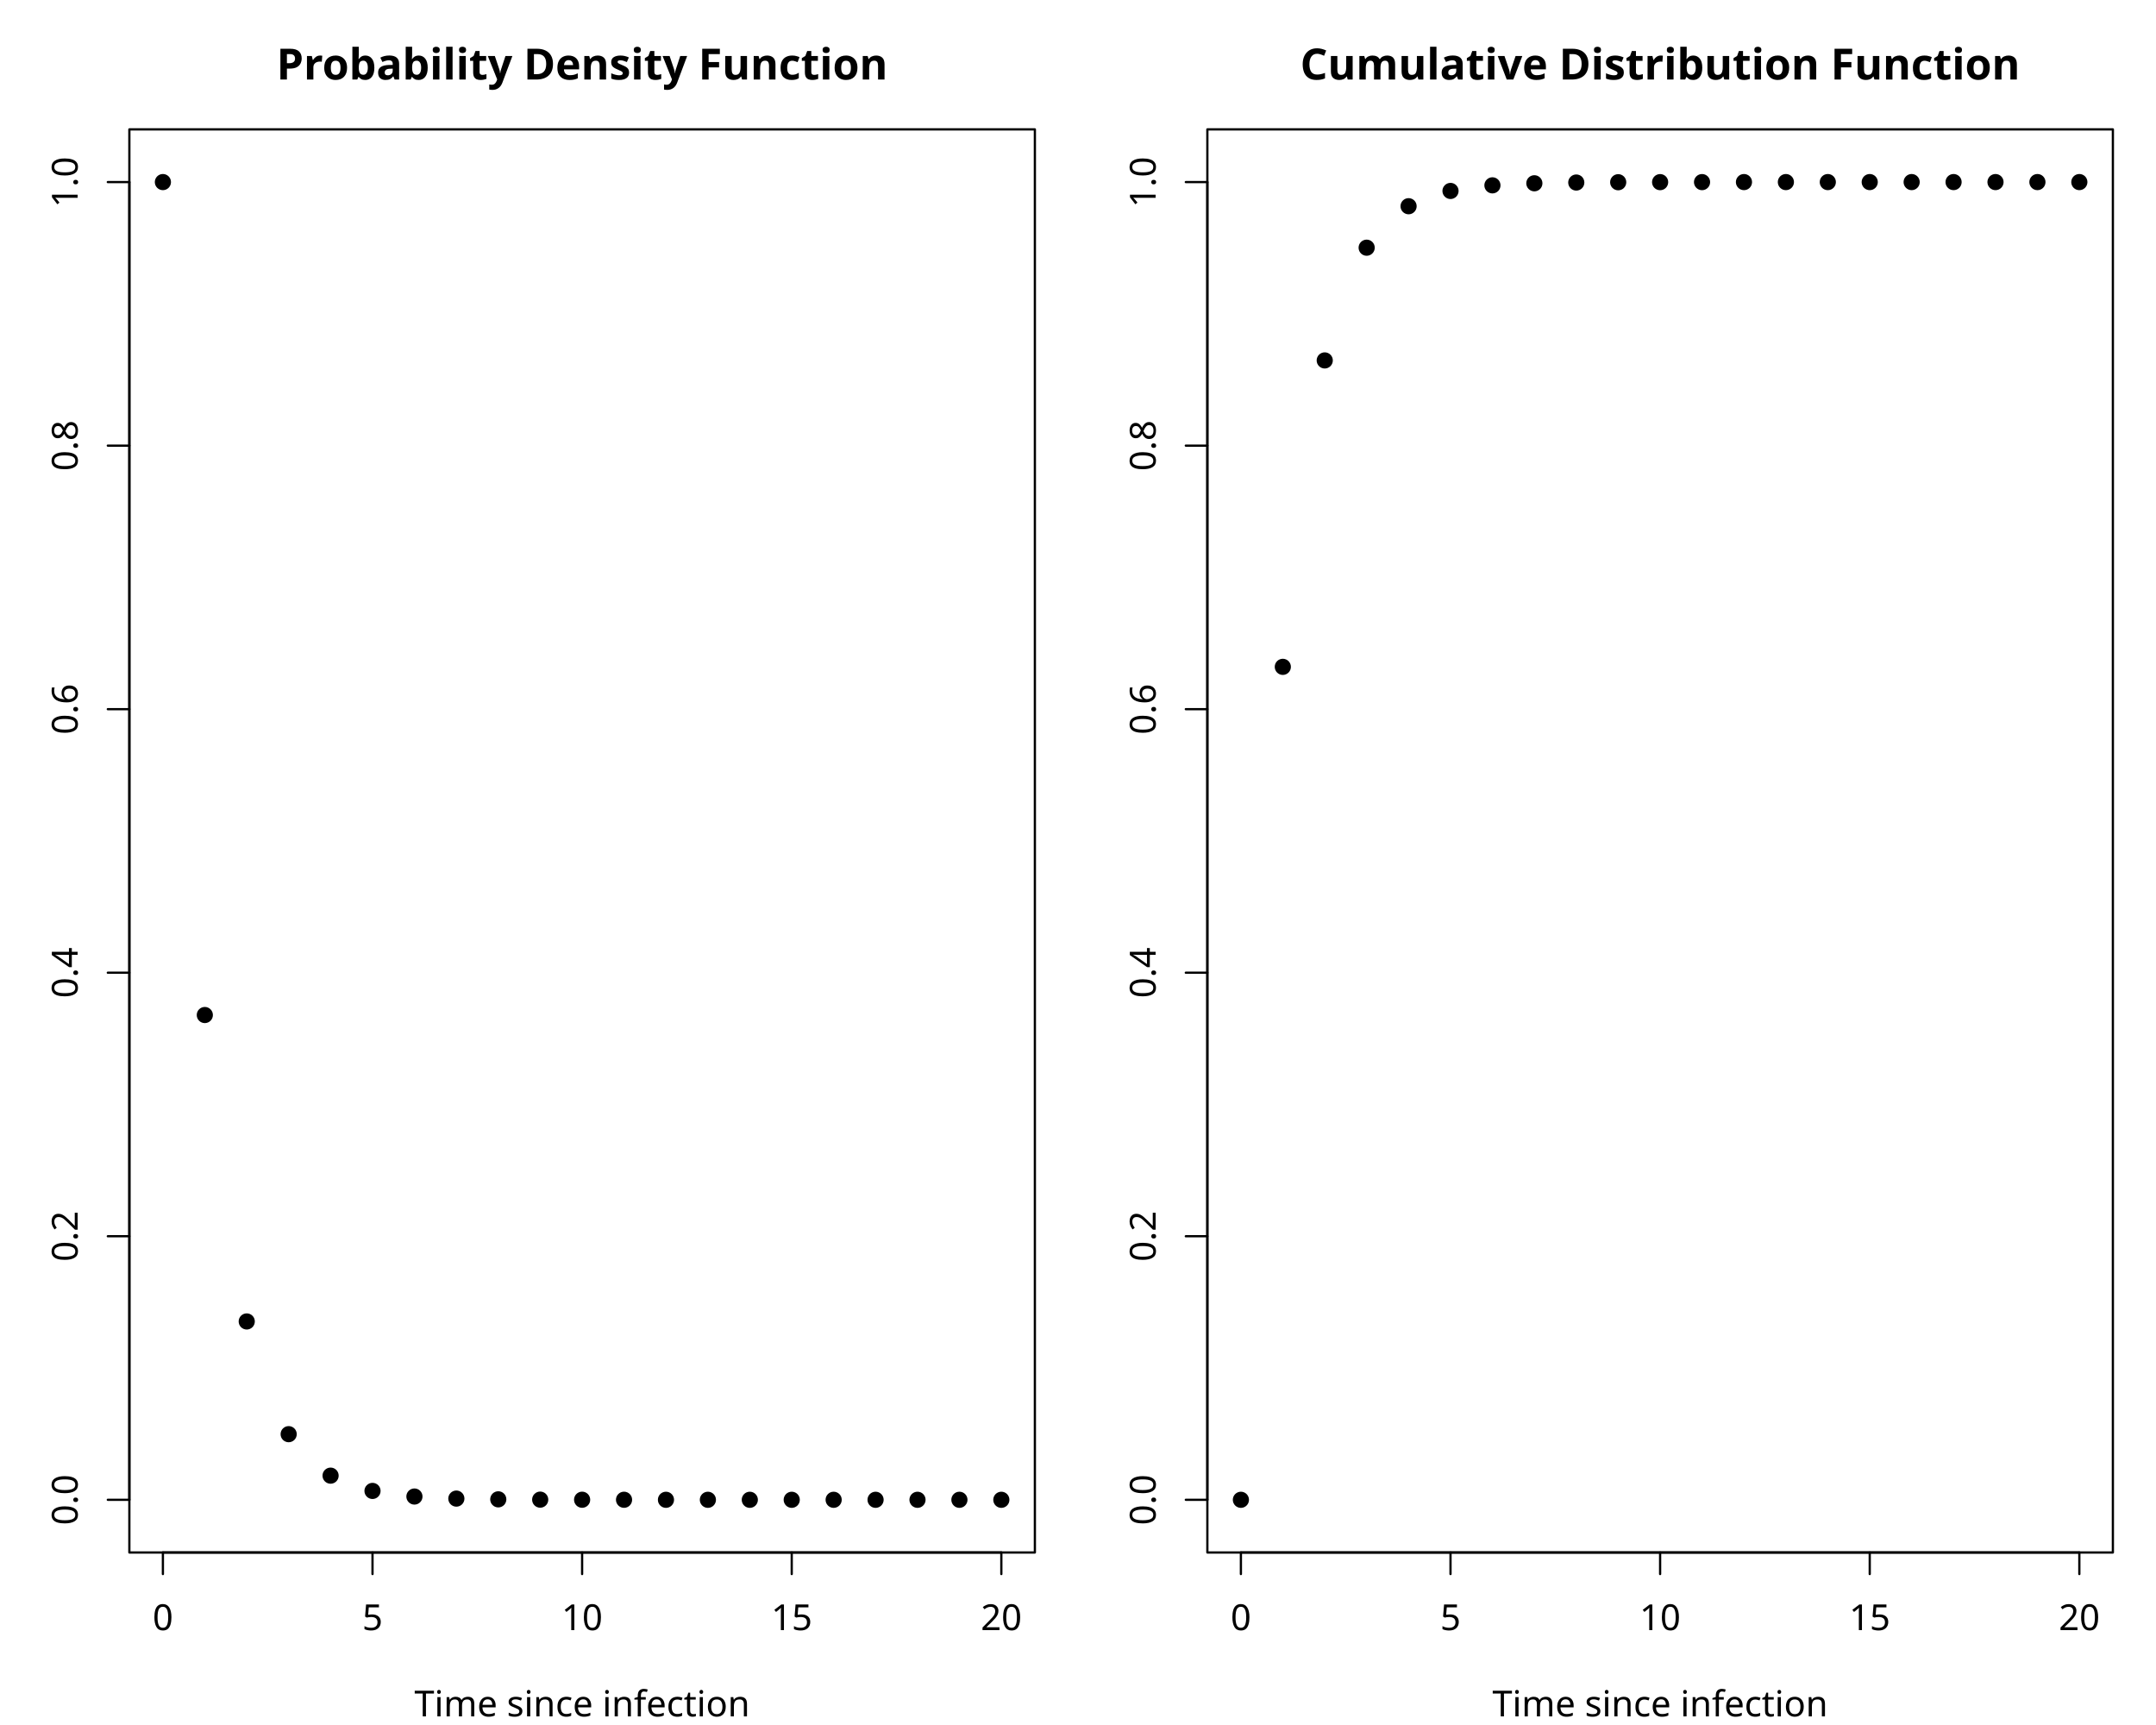
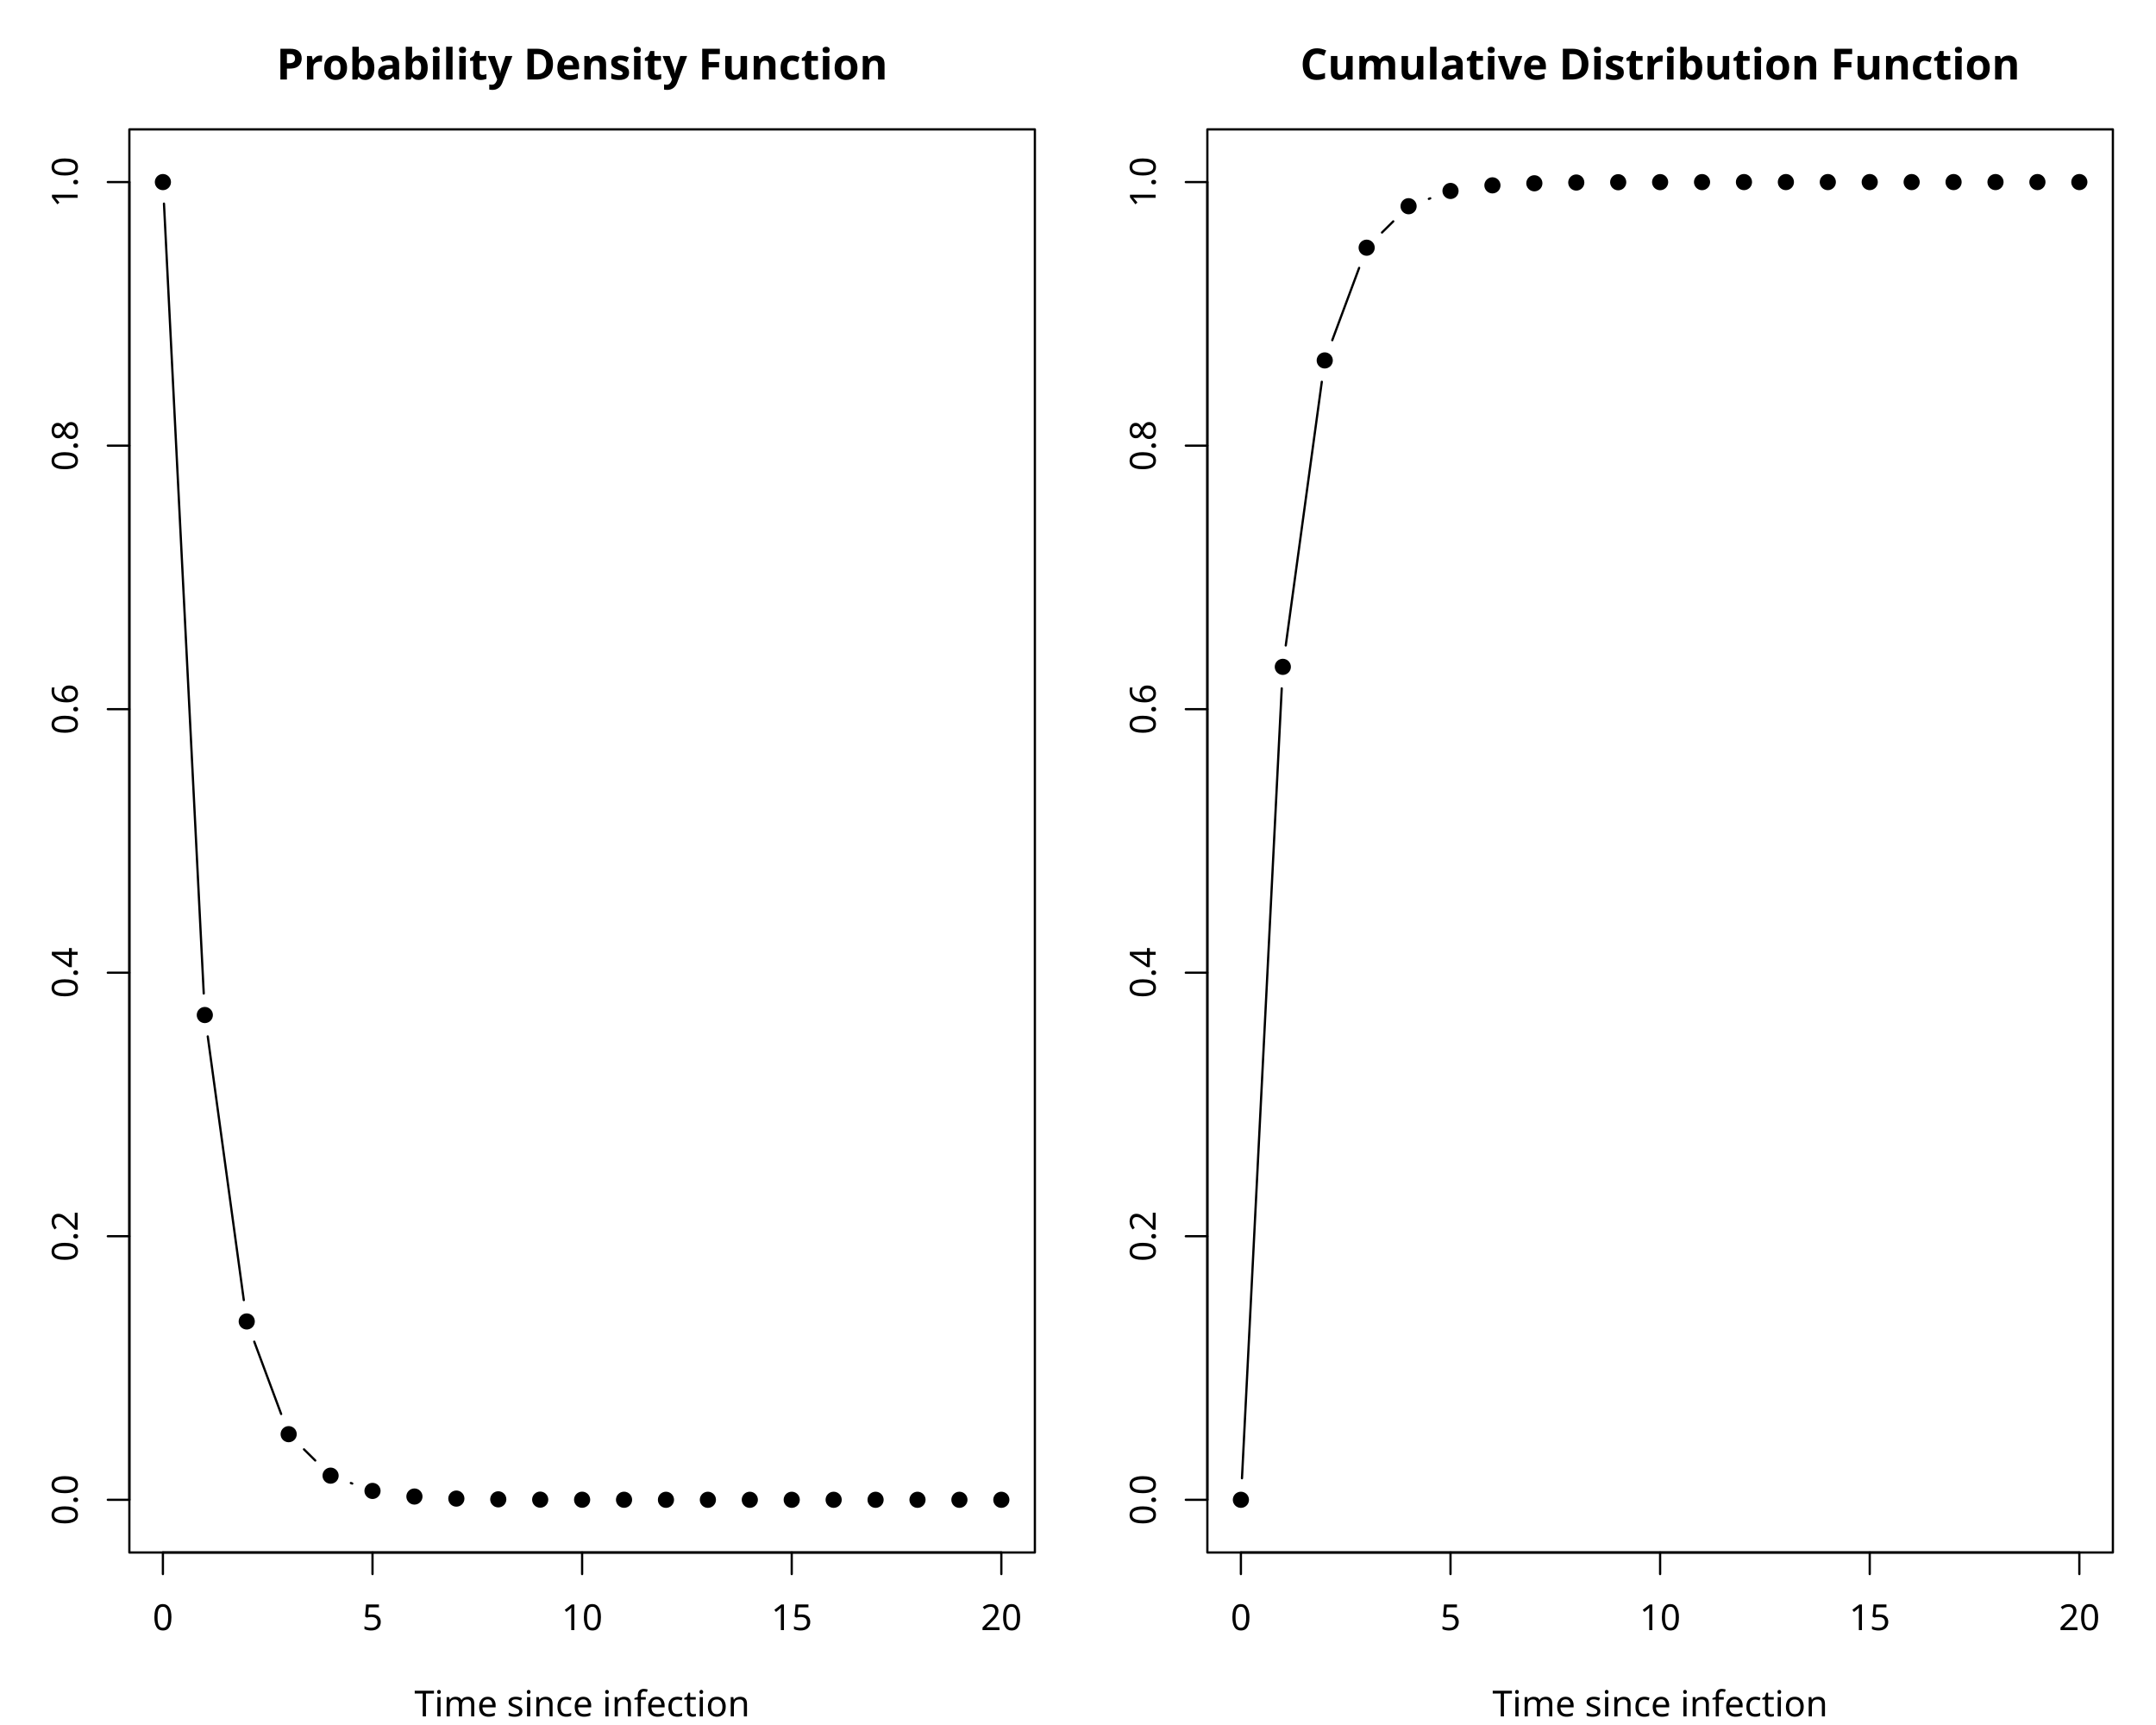
<svg xmlns="http://www.w3.org/2000/svg" class="svglite" data-engine-version="2.0" width="720.00pt" height="576.00pt" viewBox="0 0 720.00 576.00">
  <defs>
    <style type="text/css">
    .svglite line, .svglite polyline, .svglite polygon, .svglite path, .svglite rect, .svglite circle {
      fill: none;
      stroke: #000000;
      stroke-linecap: round;
      stroke-linejoin: round;
      stroke-miterlimit: 10.00;
    }
  </style>
  </defs>
  <rect width="100%" height="100%" style="stroke: none; fill: #FFFFFF;" />
  <defs>
    <clipPath id="cpMC4wMHw3MjAuMDB8MC4wMHw1NzYuMDA=">
      <rect x="0.00" y="0.00" width="720.00" height="576.00" />
    </clipPath>
  </defs>
  <g clip-path="url(#cpMC4wMHw3MjAuMDB8MC4wMHw1NzYuMDA=)">
</g>
  <defs>
    <clipPath id="cpNDMuMjB8MzQ1LjYwfDQzLjIwfDUxOC40MA==">
      <rect x="43.20" y="43.20" width="302.40" height="475.20" />
    </clipPath>
  </defs>
  <g clip-path="url(#cpNDMuMjB8MzQ1LjYwfDQzLjIwfDUxOC40MA==)">
+     <line x1="54.76" y1="67.99" x2="68.04" y2="331.74" style="stroke-width: 0.75;" />
+     <line x1="69.38" y1="346.07" x2="81.42" y2="434.12" style="stroke-width: 0.75;" />
+     <line x1="84.91" y1="448.00" x2="93.89" y2="472.15" style="stroke-width: 0.75;" />
+     <line x1="101.52" y1="483.96" x2="105.28" y2="487.68" style="stroke-width: 0.75;" />
+     <line x1="117.17" y1="495.20" x2="117.63" y2="495.37" style="stroke-width: 0.75;" />
    <circle cx="54.40" cy="60.80" r="2.70" style="stroke-width: 0.75; stroke: none; fill: #000000;" />
    <circle cx="68.40" cy="338.93" r="2.70" style="stroke-width: 0.75; stroke: none; fill: #000000;" />
    <circle cx="82.40" cy="441.25" r="2.70" style="stroke-width: 0.75; stroke: none; fill: #000000;" />
    <circle cx="96.40" cy="478.89" r="2.70" style="stroke-width: 0.75; stroke: none; fill: #000000;" />
    <circle cx="110.40" cy="492.74" r="2.70" style="stroke-width: 0.75; stroke: none; fill: #000000;" />
    <circle cx="124.40" cy="497.84" r="2.70" style="stroke-width: 0.75; stroke: none; fill: #000000;" />
    <circle cx="138.40" cy="499.71" r="2.70" style="stroke-width: 0.75; stroke: none; fill: #000000;" />
    <circle cx="152.40" cy="500.40" r="2.70" style="stroke-width: 0.75; stroke: none; fill: #000000;" />
    <circle cx="166.40" cy="500.65" r="2.70" style="stroke-width: 0.75; stroke: none; fill: #000000;" />
    <circle cx="180.40" cy="500.75" r="2.70" style="stroke-width: 0.75; stroke: none; fill: #000000;" />
    <circle cx="194.40" cy="500.78" r="2.70" style="stroke-width: 0.75; stroke: none; fill: #000000;" />
    <circle cx="208.40" cy="500.79" r="2.70" style="stroke-width: 0.75; stroke: none; fill: #000000;" />
    <circle cx="222.40" cy="500.80" r="2.70" style="stroke-width: 0.75; stroke: none; fill: #000000;" />
    <circle cx="236.40" cy="500.80" r="2.70" style="stroke-width: 0.75; stroke: none; fill: #000000;" />
    <circle cx="250.40" cy="500.80" r="2.70" style="stroke-width: 0.75; stroke: none; fill: #000000;" />
    <circle cx="264.40" cy="500.80" r="2.70" style="stroke-width: 0.75; stroke: none; fill: #000000;" />
    <circle cx="278.40" cy="500.80" r="2.70" style="stroke-width: 0.75; stroke: none; fill: #000000;" />
    <circle cx="292.40" cy="500.80" r="2.70" style="stroke-width: 0.75; stroke: none; fill: #000000;" />
    <circle cx="306.40" cy="500.80" r="2.70" style="stroke-width: 0.75; stroke: none; fill: #000000;" />
    <circle cx="320.40" cy="500.80" r="2.70" style="stroke-width: 0.75; stroke: none; fill: #000000;" />
    <circle cx="334.40" cy="500.80" r="2.70" style="stroke-width: 0.75; stroke: none; fill: #000000;" />
  </g>
  <g clip-path="url(#cpMC4wMHw3MjAuMDB8MC4wMHw1NzYuMDA=)">
    <line x1="54.40" y1="518.40" x2="334.40" y2="518.40" style="stroke-width: 0.75;" />
    <line x1="54.40" y1="518.40" x2="54.40" y2="525.60" style="stroke-width: 0.75;" />
    <line x1="124.40" y1="518.40" x2="124.40" y2="525.60" style="stroke-width: 0.75;" />
    <line x1="194.40" y1="518.40" x2="194.40" y2="525.60" style="stroke-width: 0.75;" />
    <line x1="264.40" y1="518.40" x2="264.40" y2="525.60" style="stroke-width: 0.75;" />
    <line x1="334.40" y1="518.40" x2="334.40" y2="525.60" style="stroke-width: 0.75;" />
    <text x="54.40" y="544.32" text-anchor="middle" style="font-size: 12.00px; font-family: sans;" textLength="6.67px" lengthAdjust="spacingAndGlyphs">0</text>
    <text x="124.40" y="544.32" text-anchor="middle" style="font-size: 12.00px; font-family: sans;" textLength="6.67px" lengthAdjust="spacingAndGlyphs">5</text>
    <text x="194.40" y="544.32" text-anchor="middle" style="font-size: 12.00px; font-family: sans;" textLength="13.35px" lengthAdjust="spacingAndGlyphs">10</text>
    <text x="264.40" y="544.32" text-anchor="middle" style="font-size: 12.00px; font-family: sans;" textLength="13.35px" lengthAdjust="spacingAndGlyphs">15</text>
    <text x="334.40" y="544.32" text-anchor="middle" style="font-size: 12.00px; font-family: sans;" textLength="13.35px" lengthAdjust="spacingAndGlyphs">20</text>
    <line x1="43.20" y1="500.80" x2="43.20" y2="60.80" style="stroke-width: 0.75;" />
    <line x1="43.20" y1="500.80" x2="36.00" y2="500.80" style="stroke-width: 0.75;" />
    <line x1="43.20" y1="412.80" x2="36.00" y2="412.80" style="stroke-width: 0.75;" />
    <line x1="43.20" y1="324.80" x2="36.00" y2="324.80" style="stroke-width: 0.75;" />
    <line x1="43.20" y1="236.80" x2="36.00" y2="236.80" style="stroke-width: 0.75;" />
    <line x1="43.20" y1="148.80" x2="36.00" y2="148.80" style="stroke-width: 0.75;" />
    <line x1="43.20" y1="60.80" x2="36.00" y2="60.80" style="stroke-width: 0.75;" />
    <text transform="translate(25.92,500.80) rotate(-90)" text-anchor="middle" style="font-size: 12.00px; font-family: sans;" textLength="16.68px" lengthAdjust="spacingAndGlyphs">0.0</text>
    <text transform="translate(25.92,412.80) rotate(-90)" text-anchor="middle" style="font-size: 12.00px; font-family: sans;" textLength="16.68px" lengthAdjust="spacingAndGlyphs">0.2</text>
    <text transform="translate(25.92,324.80) rotate(-90)" text-anchor="middle" style="font-size: 12.00px; font-family: sans;" textLength="16.68px" lengthAdjust="spacingAndGlyphs">0.4</text>
    <text transform="translate(25.92,236.80) rotate(-90)" text-anchor="middle" style="font-size: 12.00px; font-family: sans;" textLength="16.68px" lengthAdjust="spacingAndGlyphs">0.6</text>
    <text transform="translate(25.92,148.80) rotate(-90)" text-anchor="middle" style="font-size: 12.00px; font-family: sans;" textLength="16.68px" lengthAdjust="spacingAndGlyphs">0.8</text>
    <text transform="translate(25.92,60.80) rotate(-90)" text-anchor="middle" style="font-size: 12.00px; font-family: sans;" textLength="16.68px" lengthAdjust="spacingAndGlyphs">1.0</text>
    <polygon points="43.20,518.40 345.60,518.40 345.60,43.20 43.20,43.20 " style="stroke-width: 0.75; fill: none;" />
  </g>
  <defs>
    <clipPath id="cpMC4wMHwzNjAuMDB8MC4wMHw1NzYuMDA=">
      <rect x="0.00" y="0.00" width="360.00" height="576.00" />
    </clipPath>
  </defs>
  <g clip-path="url(#cpMC4wMHwzNjAuMDB8MC4wMHw1NzYuMDA=)">
    <text x="194.40" y="26.56" text-anchor="middle" style="font-size: 14.40px; font-weight: bold; font-family: sans;" textLength="178.50px" lengthAdjust="spacingAndGlyphs">Probability Density Function</text>
    <text x="194.40" y="573.12" text-anchor="middle" style="font-size: 12.00px; font-family: sans;" textLength="106.06px" lengthAdjust="spacingAndGlyphs">Time since infection</text>
  </g>
  <defs>
    <clipPath id="cpNDAzLjIwfDcwNS42MHw0My4yMHw1MTguNDA=">
      <rect x="403.20" y="43.20" width="302.40" height="475.20" />
    </clipPath>
  </defs>
  <g clip-path="url(#cpNDAzLjIwfDcwNS42MHw0My4yMHw1MTguNDA=)">
+     <line x1="414.76" y1="493.61" x2="428.04" y2="229.86" style="stroke-width: 0.75;" />
+     <line x1="429.38" y1="215.53" x2="441.42" y2="127.48" style="stroke-width: 0.75;" />
+     <line x1="444.91" y1="113.60" x2="453.89" y2="89.45" style="stroke-width: 0.75;" />
+     <line x1="461.52" y1="77.64" x2="465.28" y2="73.92" style="stroke-width: 0.75;" />
+     <line x1="477.17" y1="66.40" x2="477.63" y2="66.23" style="stroke-width: 0.75;" />
    <circle cx="414.40" cy="500.80" r="2.70" style="stroke-width: 0.75; stroke: none; fill: #000000;" />
    <circle cx="428.40" cy="222.67" r="2.70" style="stroke-width: 0.75; stroke: none; fill: #000000;" />
    <circle cx="442.40" cy="120.35" r="2.70" style="stroke-width: 0.75; stroke: none; fill: #000000;" />
    <circle cx="456.40" cy="82.71" r="2.70" style="stroke-width: 0.75; stroke: none; fill: #000000;" />
    <circle cx="470.40" cy="68.86" r="2.70" style="stroke-width: 0.75; stroke: none; fill: #000000;" />
    <circle cx="484.40" cy="63.76" r="2.70" style="stroke-width: 0.75; stroke: none; fill: #000000;" />
    <circle cx="498.40" cy="61.89" r="2.70" style="stroke-width: 0.75; stroke: none; fill: #000000;" />
    <circle cx="512.40" cy="61.20" r="2.70" style="stroke-width: 0.75; stroke: none; fill: #000000;" />
    <circle cx="526.40" cy="60.95" r="2.70" style="stroke-width: 0.75; stroke: none; fill: #000000;" />
    <circle cx="540.40" cy="60.85" r="2.70" style="stroke-width: 0.75; stroke: none; fill: #000000;" />
    <circle cx="554.40" cy="60.82" r="2.70" style="stroke-width: 0.75; stroke: none; fill: #000000;" />
    <circle cx="568.40" cy="60.81" r="2.70" style="stroke-width: 0.75; stroke: none; fill: #000000;" />
    <circle cx="582.40" cy="60.80" r="2.70" style="stroke-width: 0.75; stroke: none; fill: #000000;" />
    <circle cx="596.40" cy="60.80" r="2.70" style="stroke-width: 0.75; stroke: none; fill: #000000;" />
    <circle cx="610.40" cy="60.80" r="2.70" style="stroke-width: 0.75; stroke: none; fill: #000000;" />
    <circle cx="624.40" cy="60.80" r="2.70" style="stroke-width: 0.75; stroke: none; fill: #000000;" />
    <circle cx="638.40" cy="60.80" r="2.70" style="stroke-width: 0.75; stroke: none; fill: #000000;" />
    <circle cx="652.40" cy="60.80" r="2.70" style="stroke-width: 0.75; stroke: none; fill: #000000;" />
    <circle cx="666.40" cy="60.80" r="2.70" style="stroke-width: 0.75; stroke: none; fill: #000000;" />
    <circle cx="680.40" cy="60.80" r="2.70" style="stroke-width: 0.75; stroke: none; fill: #000000;" />
    <circle cx="694.40" cy="60.80" r="2.70" style="stroke-width: 0.75; stroke: none; fill: #000000;" />
  </g>
  <g clip-path="url(#cpMC4wMHw3MjAuMDB8MC4wMHw1NzYuMDA=)">
    <line x1="414.40" y1="518.40" x2="694.40" y2="518.40" style="stroke-width: 0.75;" />
    <line x1="414.40" y1="518.40" x2="414.40" y2="525.60" style="stroke-width: 0.75;" />
    <line x1="484.40" y1="518.40" x2="484.40" y2="525.60" style="stroke-width: 0.75;" />
    <line x1="554.40" y1="518.40" x2="554.40" y2="525.60" style="stroke-width: 0.75;" />
    <line x1="624.40" y1="518.40" x2="624.40" y2="525.60" style="stroke-width: 0.75;" />
    <line x1="694.40" y1="518.40" x2="694.40" y2="525.60" style="stroke-width: 0.75;" />
    <text x="414.40" y="544.32" text-anchor="middle" style="font-size: 12.00px; font-family: sans;" textLength="6.67px" lengthAdjust="spacingAndGlyphs">0</text>
    <text x="484.40" y="544.32" text-anchor="middle" style="font-size: 12.00px; font-family: sans;" textLength="6.67px" lengthAdjust="spacingAndGlyphs">5</text>
    <text x="554.40" y="544.32" text-anchor="middle" style="font-size: 12.00px; font-family: sans;" textLength="13.35px" lengthAdjust="spacingAndGlyphs">10</text>
    <text x="624.40" y="544.32" text-anchor="middle" style="font-size: 12.00px; font-family: sans;" textLength="13.35px" lengthAdjust="spacingAndGlyphs">15</text>
    <text x="694.40" y="544.32" text-anchor="middle" style="font-size: 12.00px; font-family: sans;" textLength="13.35px" lengthAdjust="spacingAndGlyphs">20</text>
    <line x1="403.20" y1="500.80" x2="403.20" y2="60.80" style="stroke-width: 0.75;" />
    <line x1="403.20" y1="500.80" x2="396.00" y2="500.80" style="stroke-width: 0.75;" />
    <line x1="403.20" y1="412.80" x2="396.00" y2="412.80" style="stroke-width: 0.75;" />
    <line x1="403.20" y1="324.80" x2="396.00" y2="324.80" style="stroke-width: 0.75;" />
    <line x1="403.20" y1="236.80" x2="396.00" y2="236.80" style="stroke-width: 0.75;" />
    <line x1="403.20" y1="148.80" x2="396.00" y2="148.80" style="stroke-width: 0.75;" />
    <line x1="403.20" y1="60.80" x2="396.00" y2="60.80" style="stroke-width: 0.75;" />
    <text transform="translate(385.92,500.80) rotate(-90)" text-anchor="middle" style="font-size: 12.00px; font-family: sans;" textLength="16.68px" lengthAdjust="spacingAndGlyphs">0.0</text>
    <text transform="translate(385.92,412.80) rotate(-90)" text-anchor="middle" style="font-size: 12.00px; font-family: sans;" textLength="16.68px" lengthAdjust="spacingAndGlyphs">0.2</text>
    <text transform="translate(385.92,324.80) rotate(-90)" text-anchor="middle" style="font-size: 12.00px; font-family: sans;" textLength="16.68px" lengthAdjust="spacingAndGlyphs">0.4</text>
    <text transform="translate(385.92,236.80) rotate(-90)" text-anchor="middle" style="font-size: 12.00px; font-family: sans;" textLength="16.68px" lengthAdjust="spacingAndGlyphs">0.6</text>
    <text transform="translate(385.92,148.80) rotate(-90)" text-anchor="middle" style="font-size: 12.00px; font-family: sans;" textLength="16.68px" lengthAdjust="spacingAndGlyphs">0.8</text>
    <text transform="translate(385.92,60.80) rotate(-90)" text-anchor="middle" style="font-size: 12.00px; font-family: sans;" textLength="16.68px" lengthAdjust="spacingAndGlyphs">1.0</text>
    <polygon points="403.20,518.40 705.60,518.40 705.60,43.20 403.20,43.20 " style="stroke-width: 0.75; fill: none;" />
  </g>
  <defs>
    <clipPath id="cpMzYwLjAwfDcyMC4wMHwwLjAwfDU3Ni4wMA==">
      <rect x="360.00" y="0.00" width="360.00" height="576.00" />
    </clipPath>
  </defs>
  <g clip-path="url(#cpMzYwLjAwfDcyMC4wMHwwLjAwfDU3Ni4wMA==)">
    <text x="554.40" y="26.56" text-anchor="middle" style="font-size: 14.40px; font-weight: bold; font-family: sans;" textLength="207.31px" lengthAdjust="spacingAndGlyphs">Cumulative Distribution Function</text>
    <text x="554.40" y="573.12" text-anchor="middle" style="font-size: 12.00px; font-family: sans;" textLength="106.06px" lengthAdjust="spacingAndGlyphs">Time since infection</text>
  </g>
  <defs>
    <clipPath id="cpNTkuMDR8Njg5Ljc2fDU5LjA0fDUwMi41Ng==">
      <rect x="59.04" y="59.04" width="630.72" height="443.52" />
    </clipPath>
  </defs>
  <g clip-path="url(#cpNTkuMDR8Njg5Ljc2fDU5LjA0fDUwMi41Ng==)">
</g>
</svg>
